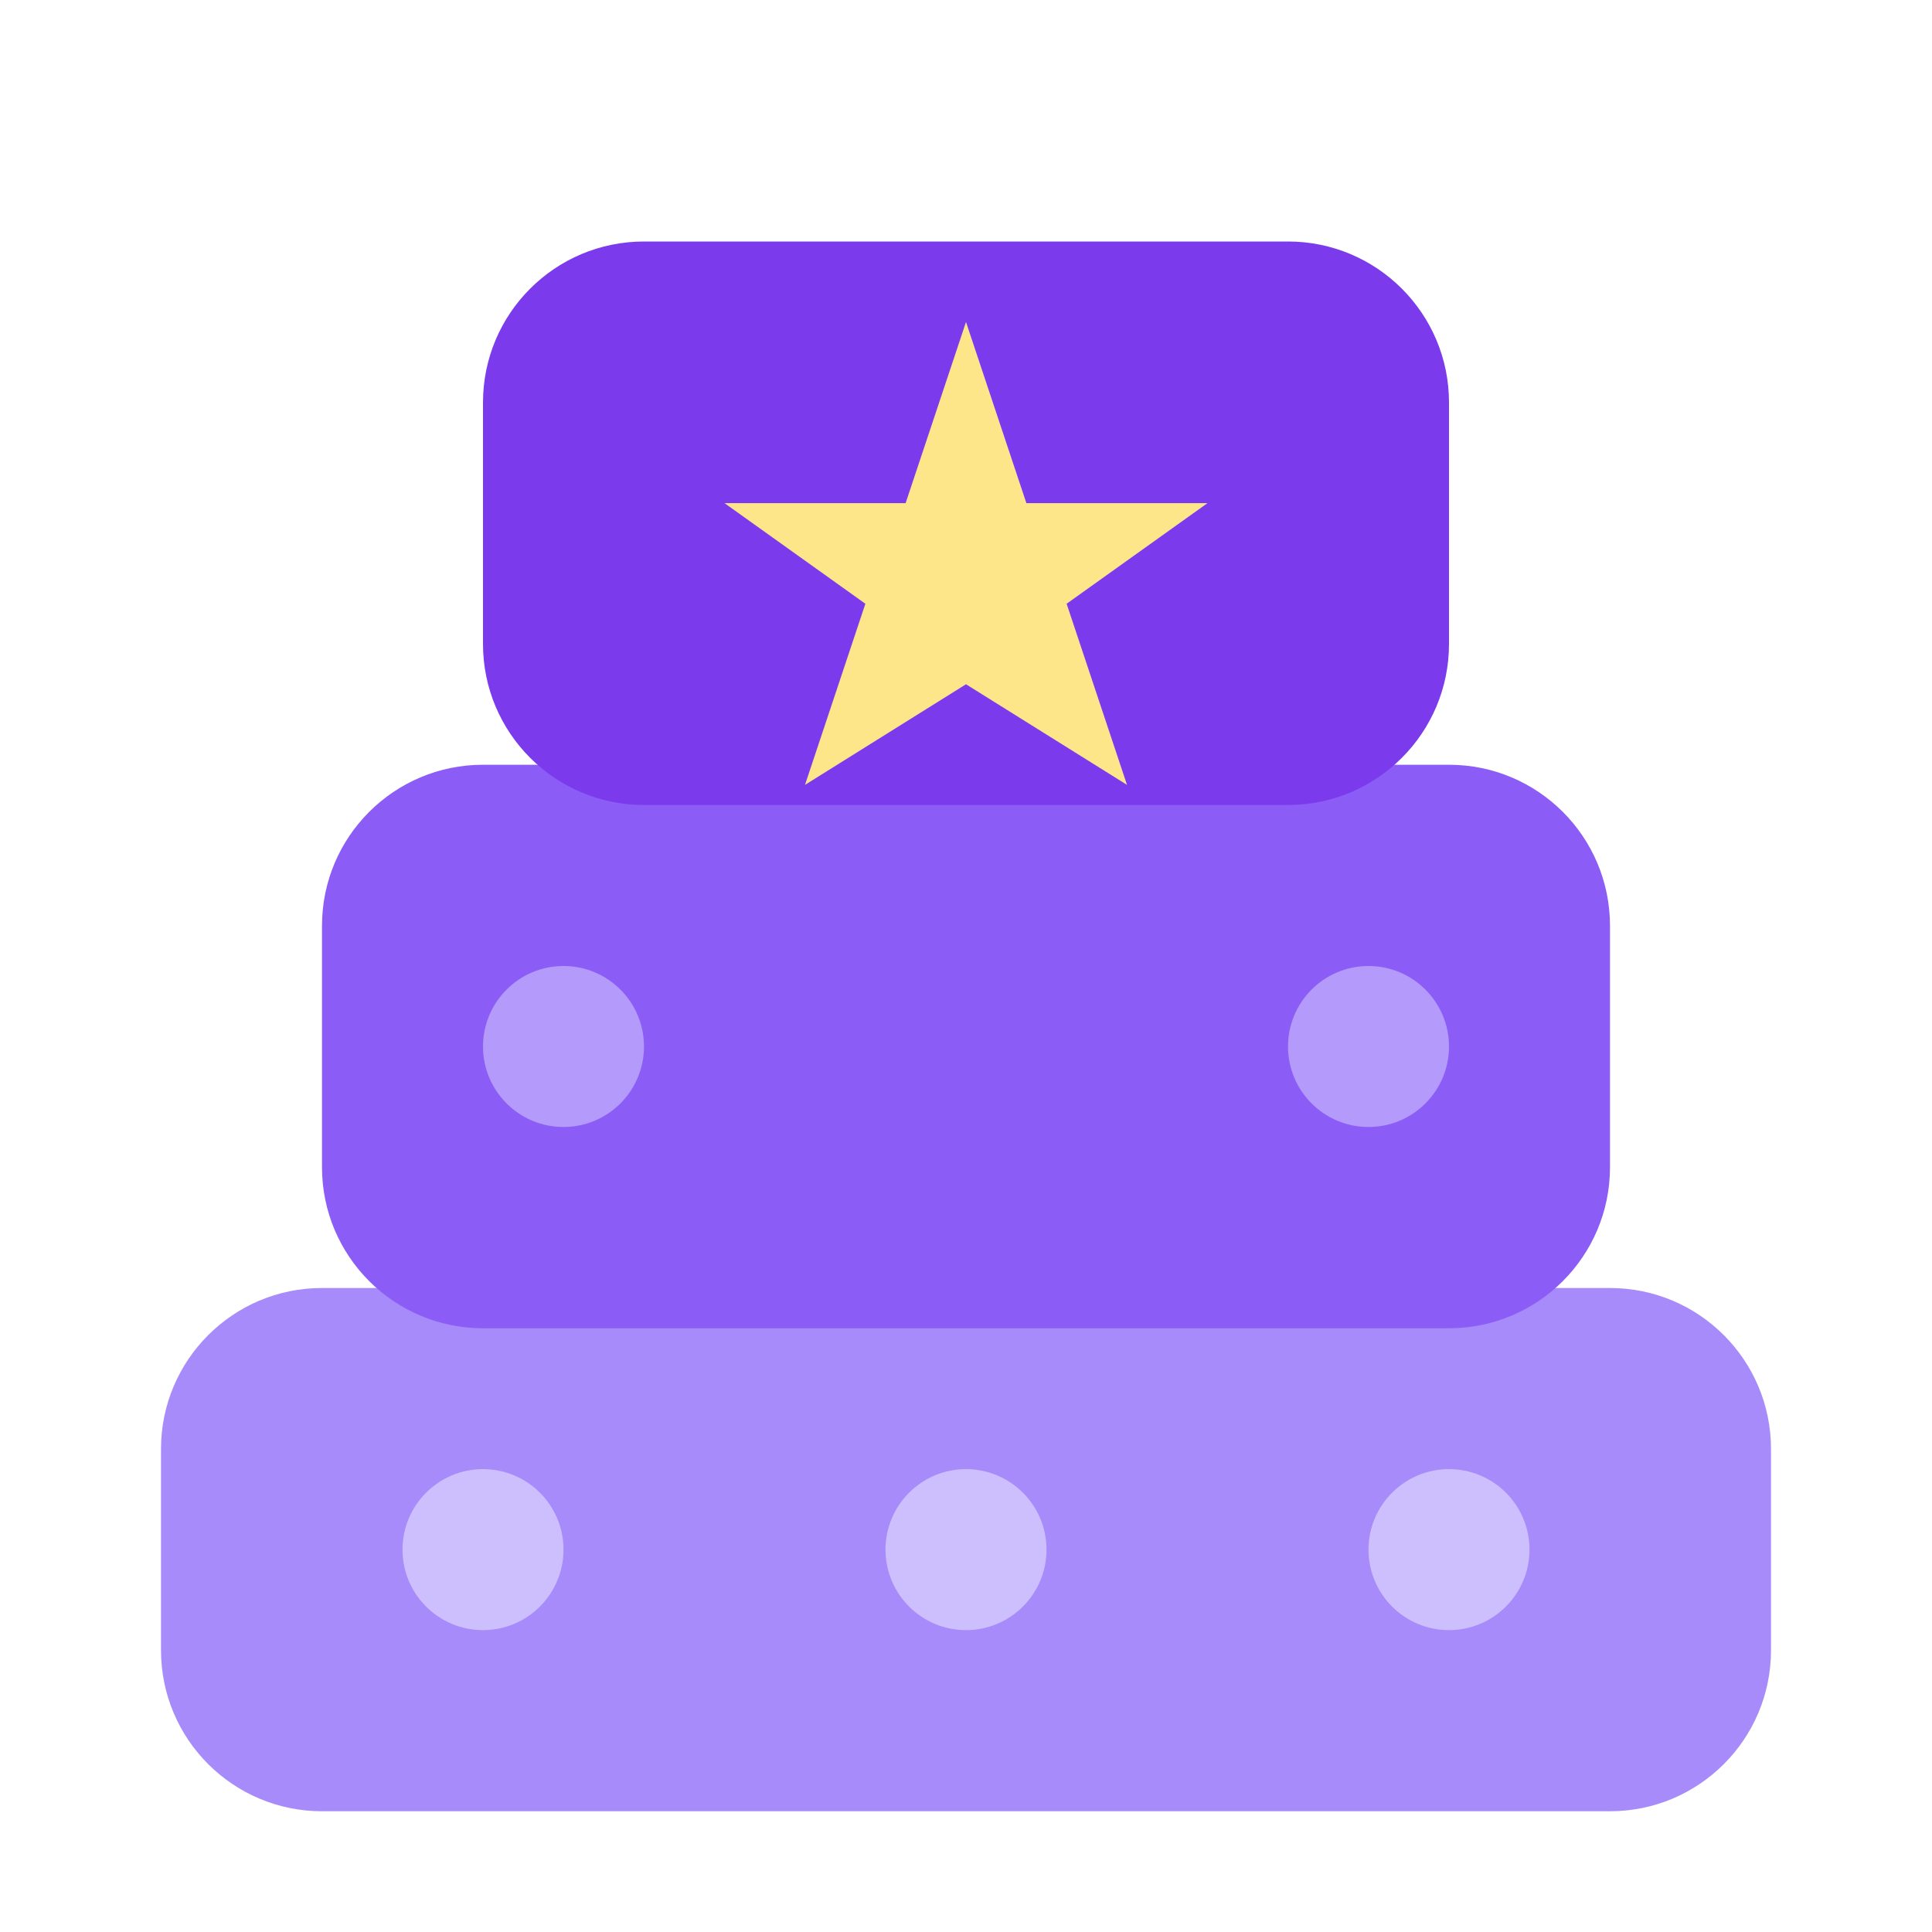
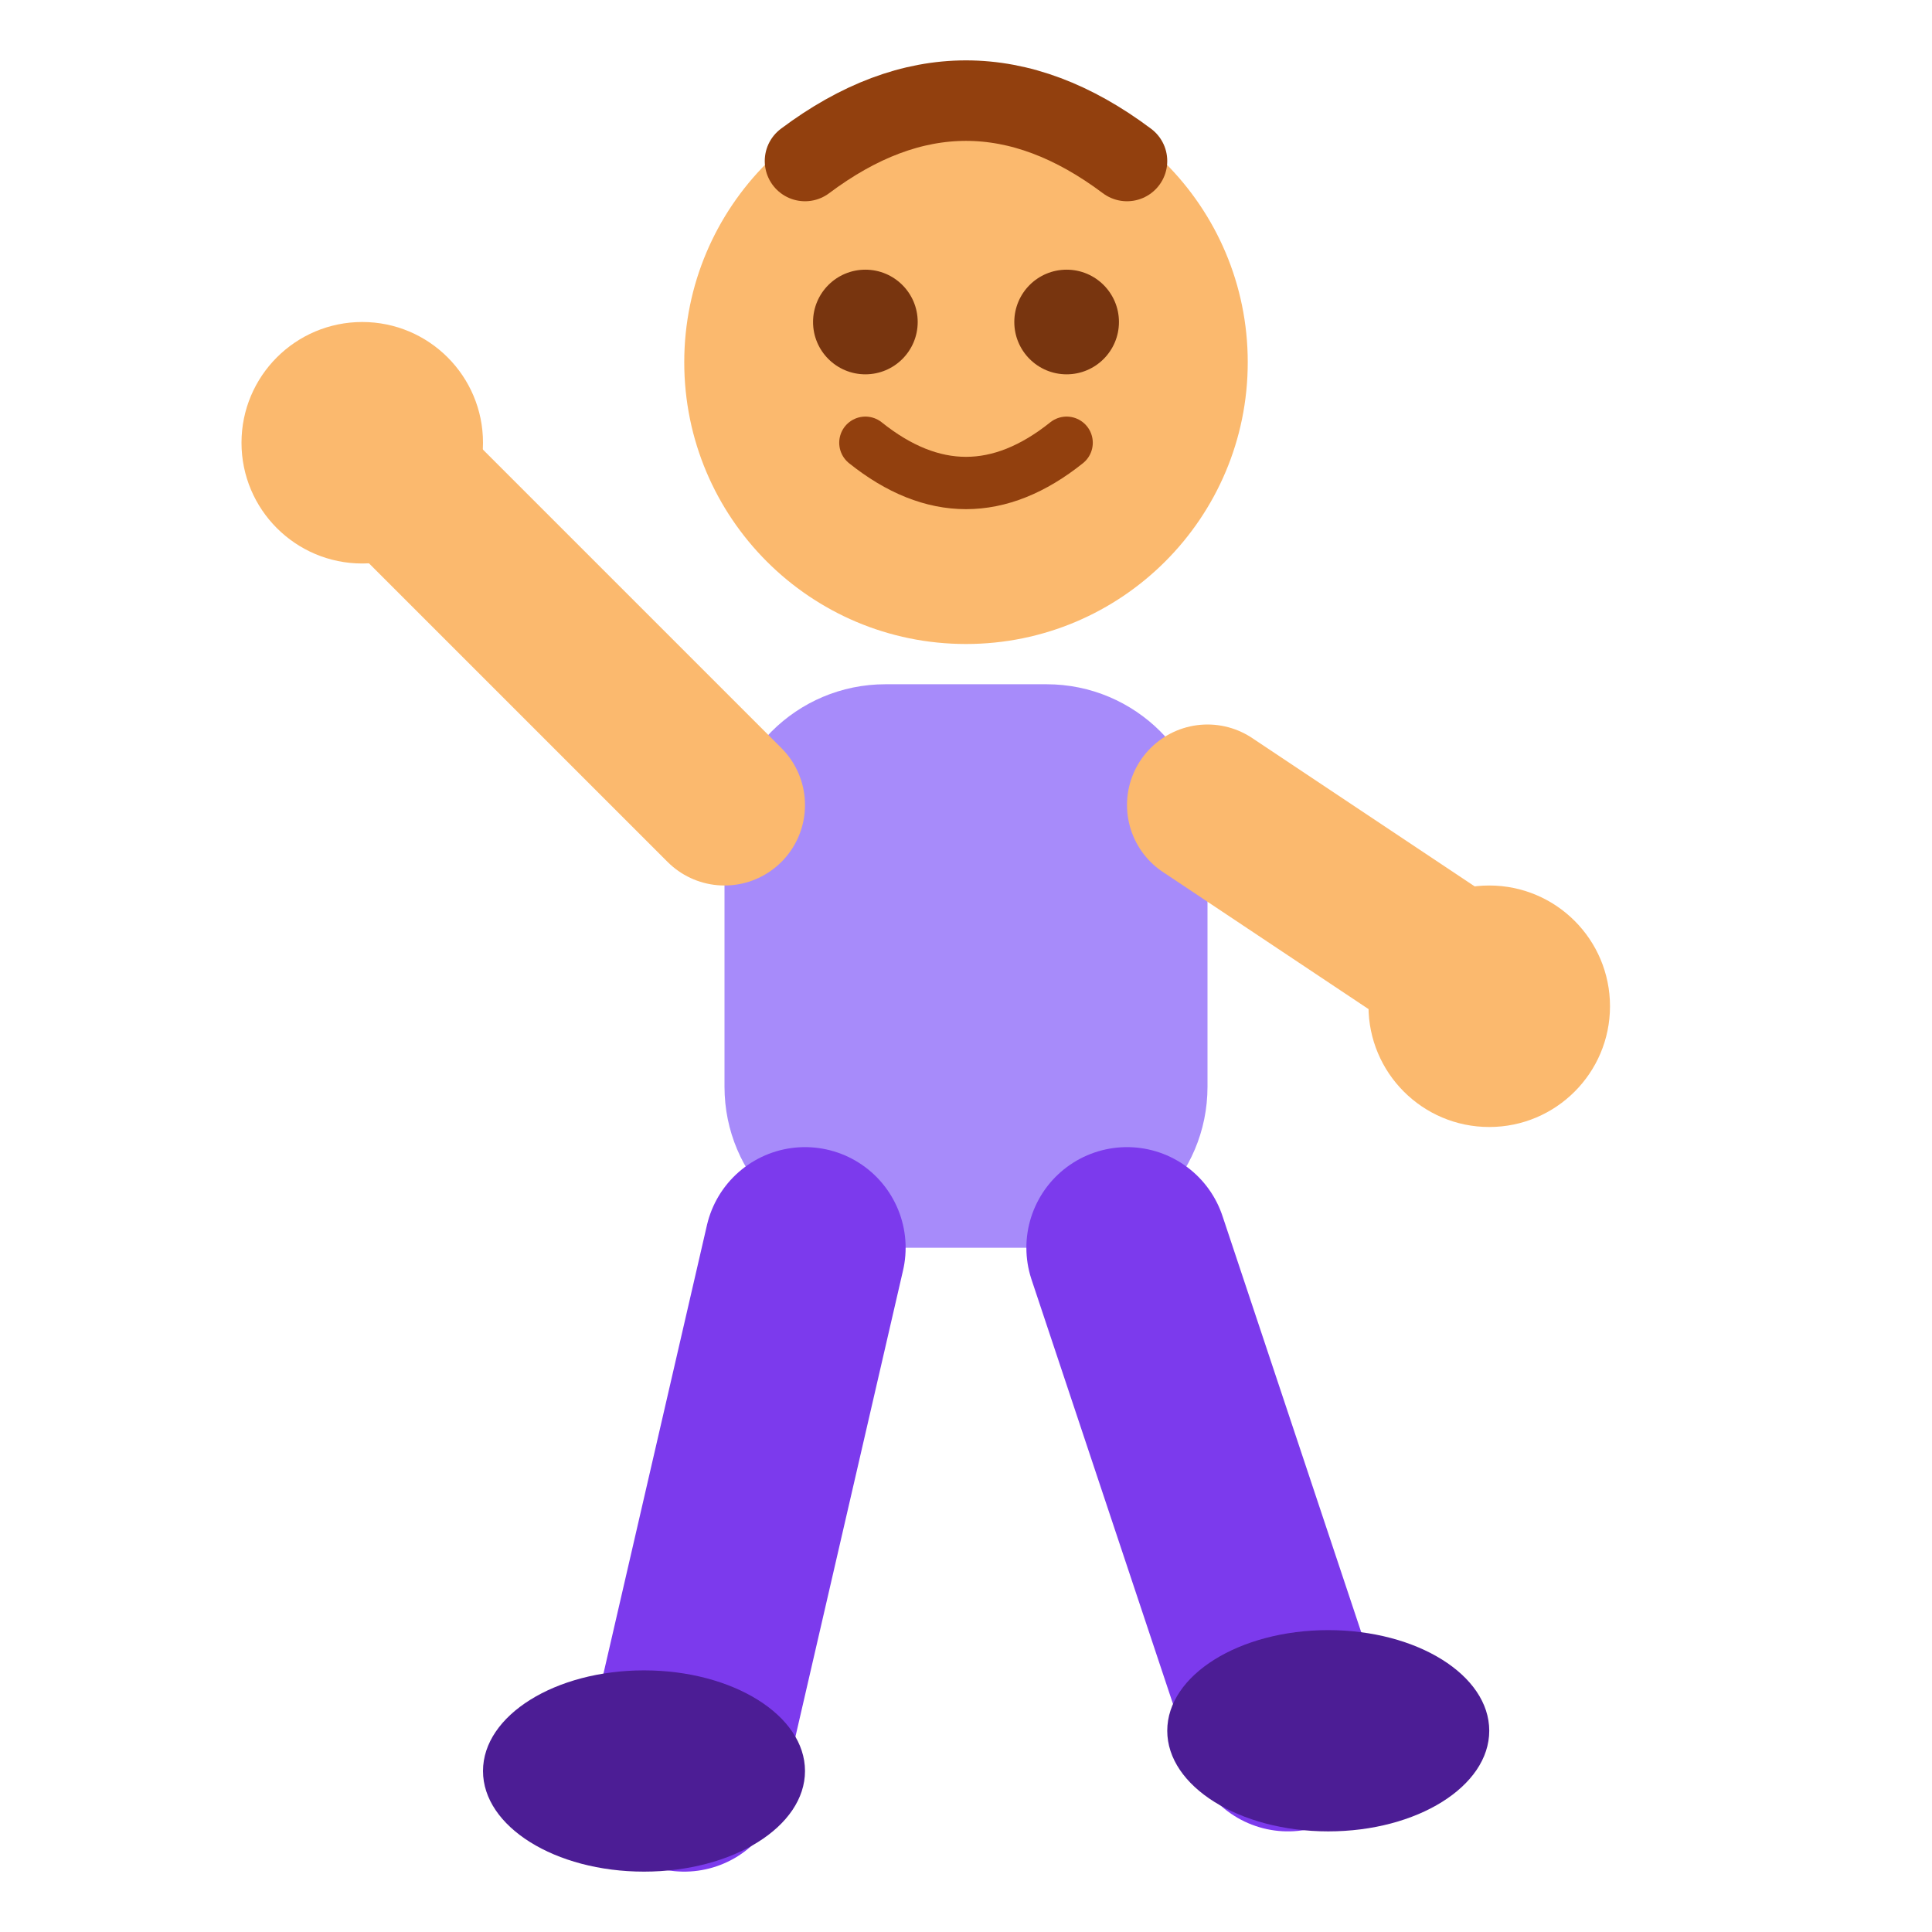
<svg xmlns="http://www.w3.org/2000/svg" viewBox="0 0 48 48" fill="none">
-   <rect x="4" y="32" width="40" height="13" rx="4" fill="#A78BFA" />
-   <rect x="8" y="19" width="32" height="14" rx="4" fill="#8B5CF6" />
-   <rect x="12" y="6" width="24" height="14" rx="4" fill="#7C3AED" />
-   <polygon points="24,8 25.5,12.5 30,12.5 26.5,15 28,19.5 24,17 20,19.5 21.5,15 18,12.5 22.5,12.5" fill="#FDE68A" />
-   <circle cx="14" cy="26" r="2" fill="#C4B5FD" opacity="0.7" />
-   <circle cx="34" cy="26" r="2" fill="#C4B5FD" opacity="0.7" />
-   <circle cx="12" cy="38.5" r="2" fill="#DDD6FE" opacity="0.7" />
-   <circle cx="24" cy="38.5" r="2" fill="#DDD6FE" opacity="0.7" />
-   <circle cx="36" cy="38.5" r="2" fill="#DDD6FE" opacity="0.7" />
+   <circle cx="24" cy="9" r="7" fill="#FBB96E" />
+   <circle cx="21.5" cy="8" r="1.3" fill="#78350F" />
+   <circle cx="26.5" cy="8" r="1.3" fill="#78350F" />
+   <path d="M21.5 11 Q24 13 26.5 11" stroke="#92400E" stroke-width="1.3" stroke-linecap="round" fill="none" />
+   <path d="M20 4 Q24 1 28 4" stroke="#92400E" stroke-width="2" stroke-linecap="round" fill="none" />
+   <rect x="18" y="17" width="12" height="14" rx="4" fill="#A78BFA" />
+   <path d="M18 20 L10 12" stroke="#FBB96E" stroke-width="4" stroke-linecap="round" />
+   <circle cx="9" cy="11" r="3" fill="#FBB96E" />
+   <path d="M30 20 L36 24" stroke="#FBB96E" stroke-width="4" stroke-linecap="round" />
+   <circle cx="37" cy="25" r="3" fill="#FBB96E" />
+   <path d="M20 31 L17 44" stroke="#7C3AED" stroke-width="5" stroke-linecap="round" />
+   <path d="M28 31 L32 43" stroke="#7C3AED" stroke-width="5" stroke-linecap="round" />
+   <ellipse cx="16" cy="44" rx="4" ry="2.5" fill="#4C1D95" />
+   <ellipse cx="33" cy="43" rx="4" ry="2.5" fill="#4C1D95" />
</svg>
